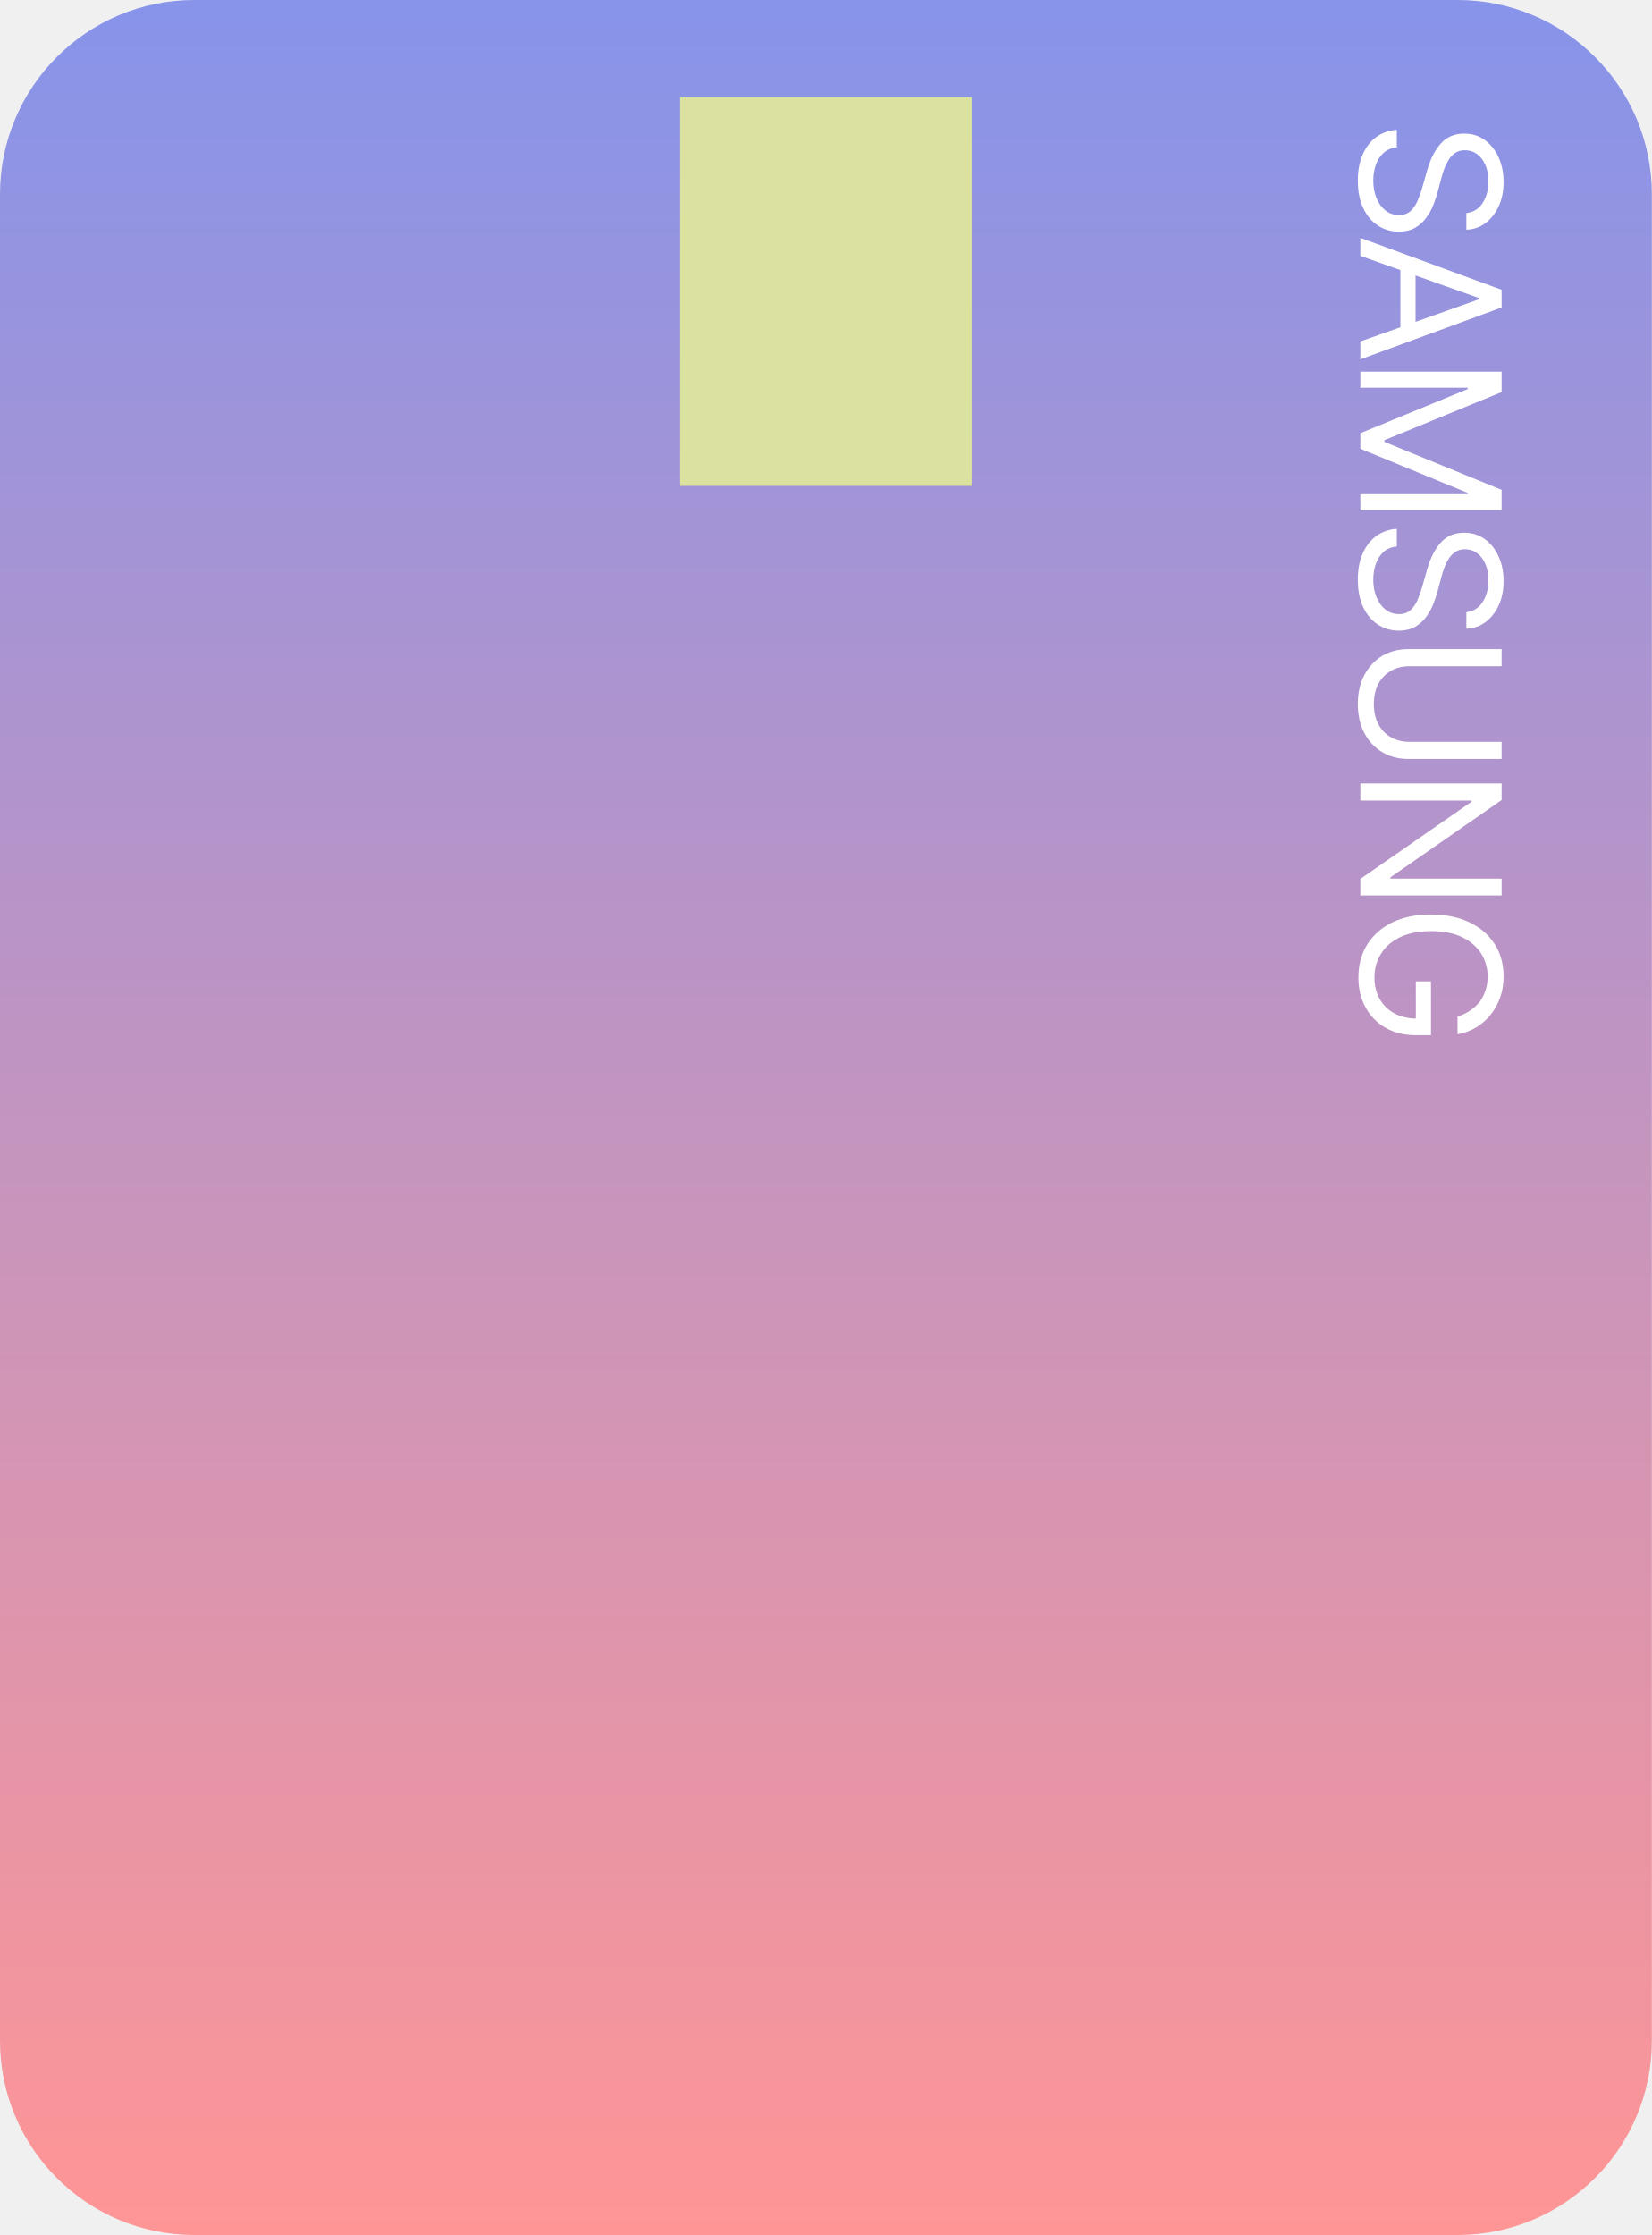
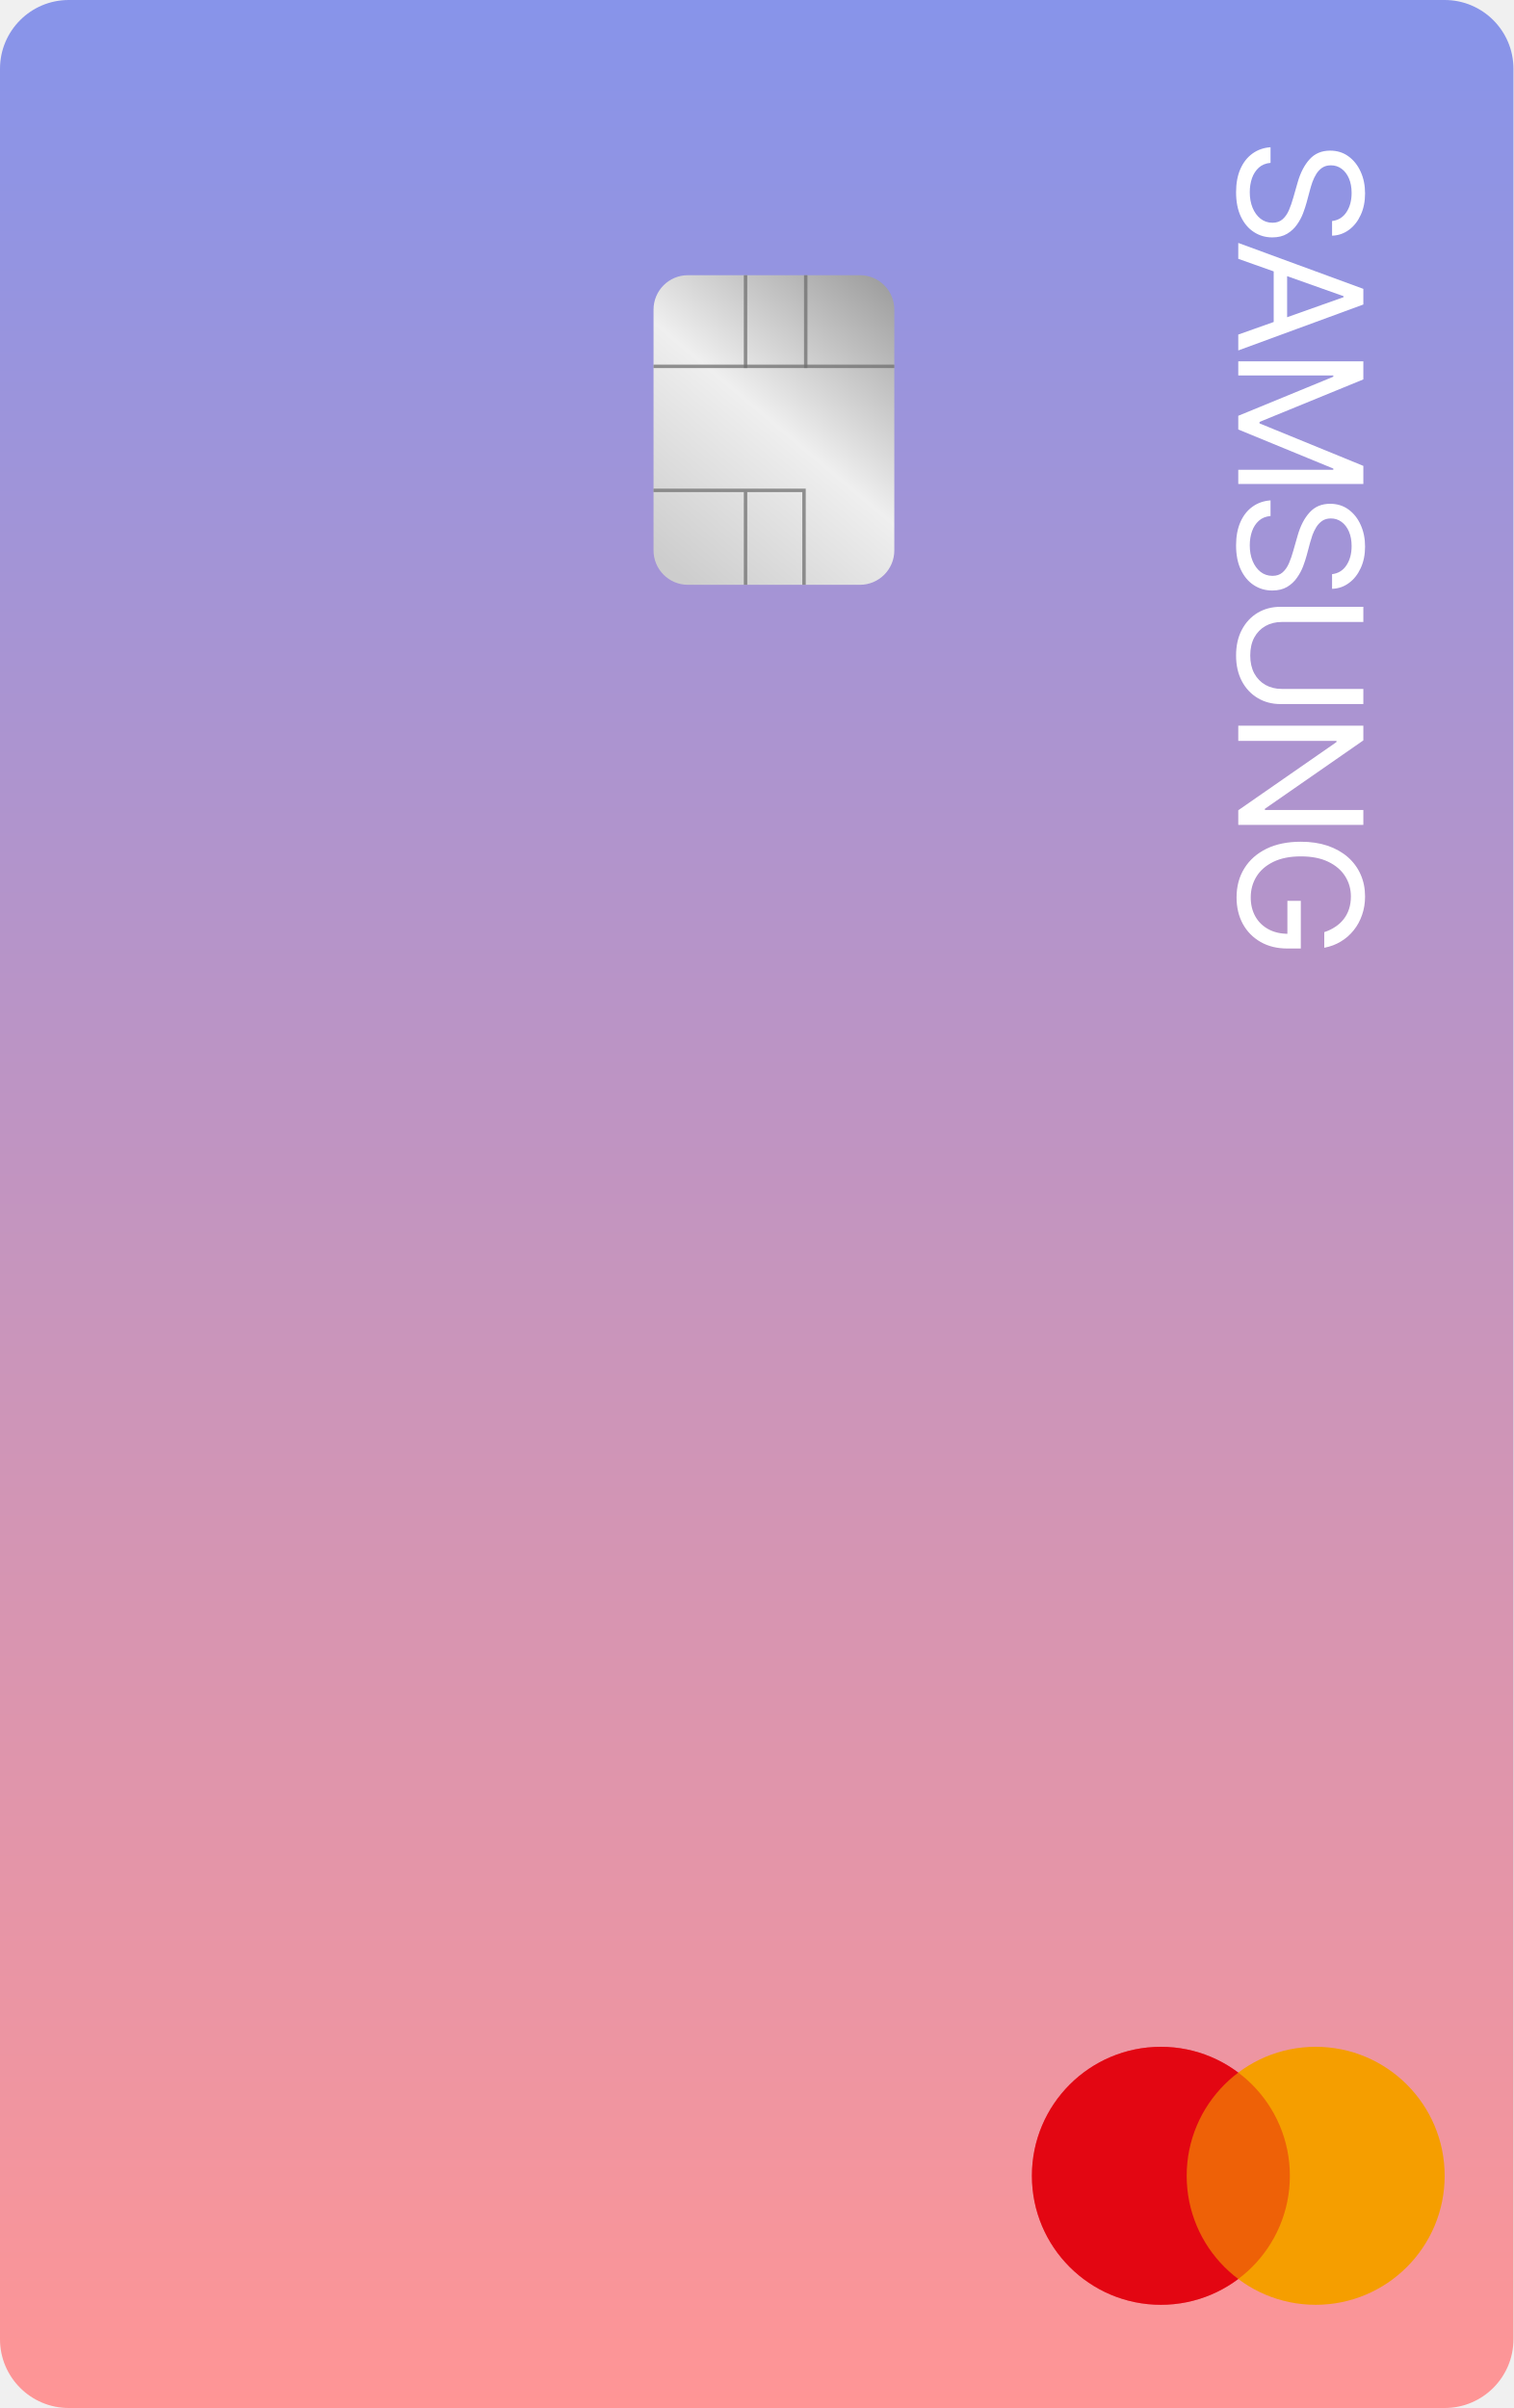
- <svg xmlns="http://www.w3.org/2000/svg" width="17" height="23" viewBox="0 0 17 23" fill="none">
-   <rect width="17" height="23" rx="2" fill="url(#paint0_linear_1095_16895)" />
-   <rect x="7" y="1" width="3" height="4" fill="#DBE19F" />
-   <path d="M15.091 2.193C15.163 2.185 15.219 2.15 15.258 2.09C15.298 2.029 15.318 1.955 15.318 1.867C15.318 1.802 15.308 1.746 15.287 1.698C15.266 1.65 15.238 1.613 15.201 1.586C15.165 1.559 15.123 1.546 15.077 1.546C15.038 1.546 15.005 1.555 14.977 1.573C14.949 1.592 14.926 1.617 14.908 1.646C14.89 1.675 14.875 1.706 14.863 1.738C14.852 1.77 14.842 1.8 14.835 1.827L14.796 1.975C14.786 2.013 14.772 2.055 14.754 2.101C14.737 2.148 14.713 2.193 14.682 2.235C14.653 2.278 14.614 2.314 14.568 2.342C14.521 2.37 14.463 2.384 14.395 2.384C14.316 2.384 14.245 2.363 14.182 2.322C14.118 2.281 14.068 2.222 14.03 2.143C13.993 2.065 13.974 1.97 13.974 1.858C13.974 1.754 13.991 1.664 14.025 1.588C14.059 1.512 14.105 1.452 14.165 1.409C14.226 1.366 14.296 1.341 14.375 1.336V1.517C14.32 1.522 14.275 1.541 14.239 1.573C14.203 1.605 14.177 1.647 14.159 1.696C14.142 1.746 14.133 1.8 14.133 1.858C14.133 1.925 14.144 1.986 14.166 2.039C14.188 2.093 14.219 2.135 14.258 2.166C14.298 2.198 14.345 2.213 14.398 2.213C14.446 2.213 14.485 2.2 14.516 2.173C14.546 2.146 14.57 2.11 14.589 2.066C14.608 2.022 14.625 1.975 14.639 1.924L14.69 1.745C14.723 1.631 14.77 1.541 14.83 1.475C14.891 1.408 14.97 1.375 15.068 1.375C15.15 1.375 15.221 1.397 15.281 1.441C15.342 1.486 15.39 1.546 15.423 1.62C15.457 1.696 15.474 1.78 15.474 1.872C15.474 1.966 15.458 2.05 15.424 2.122C15.391 2.195 15.345 2.253 15.288 2.296C15.23 2.339 15.164 2.362 15.091 2.364V2.193ZM14 2.633V2.448L15.454 2.982V3.164L14 3.698V3.514L15.224 3.079V3.068L14 2.633ZM14.568 2.701V3.446H14.412V2.701H14.568ZM15.454 3.825L15.454 4.035L14.247 4.53V4.547L15.454 5.041V5.251L14 5.251V5.086L15.105 5.086V5.072L14 4.618L14 4.458L15.105 4.004L15.105 3.99H14V3.825L15.454 3.825ZM15.091 6.3C15.163 6.291 15.219 6.257 15.258 6.196C15.298 6.135 15.318 6.061 15.318 5.973C15.318 5.909 15.308 5.852 15.287 5.804C15.266 5.756 15.238 5.719 15.201 5.692C15.165 5.665 15.123 5.652 15.077 5.652C15.038 5.652 15.005 5.661 14.977 5.68C14.949 5.699 14.926 5.723 14.908 5.752C14.89 5.781 14.875 5.812 14.863 5.844C14.852 5.877 14.842 5.906 14.835 5.933L14.796 6.081C14.786 6.119 14.772 6.161 14.754 6.207C14.737 6.254 14.713 6.299 14.682 6.342C14.653 6.385 14.614 6.42 14.568 6.448C14.521 6.476 14.463 6.49 14.395 6.49C14.316 6.49 14.245 6.469 14.182 6.428C14.118 6.388 14.068 6.328 14.03 6.249C13.993 6.171 13.974 6.076 13.974 5.964C13.974 5.86 13.991 5.77 14.025 5.694C14.059 5.618 14.105 5.558 14.165 5.515C14.226 5.472 14.296 5.447 14.375 5.442V5.624C14.32 5.628 14.275 5.647 14.239 5.679C14.203 5.712 14.177 5.753 14.159 5.803C14.142 5.853 14.133 5.907 14.133 5.964C14.133 6.032 14.144 6.092 14.166 6.146C14.188 6.199 14.219 6.241 14.258 6.273C14.298 6.304 14.345 6.32 14.398 6.32C14.446 6.32 14.485 6.306 14.516 6.279C14.546 6.252 14.57 6.217 14.589 6.173C14.608 6.129 14.625 6.081 14.639 6.03L14.69 5.851C14.723 5.737 14.77 5.647 14.83 5.581C14.891 5.515 14.97 5.482 15.068 5.482C15.15 5.482 15.221 5.504 15.281 5.548C15.342 5.592 15.39 5.652 15.423 5.727C15.457 5.802 15.474 5.886 15.474 5.979C15.474 6.072 15.458 6.156 15.424 6.229C15.391 6.302 15.345 6.359 15.288 6.402C15.23 6.445 15.164 6.468 15.091 6.47V6.3ZM15.454 7.634V7.81L14.492 7.81C14.392 7.81 14.303 7.787 14.225 7.74C14.148 7.694 14.086 7.628 14.041 7.543C13.997 7.459 13.974 7.359 13.974 7.245C13.974 7.131 13.997 7.031 14.041 6.947C14.086 6.862 14.148 6.796 14.225 6.749C14.303 6.703 14.392 6.68 14.492 6.68L15.454 6.68V6.856L14.506 6.856C14.435 6.856 14.371 6.871 14.316 6.903C14.261 6.934 14.218 6.978 14.186 7.036C14.155 7.094 14.139 7.164 14.139 7.245C14.139 7.326 14.155 7.396 14.186 7.454C14.218 7.512 14.261 7.557 14.316 7.587C14.371 7.619 14.435 7.634 14.506 7.634L15.454 7.634ZM15.454 9.215H14V9.045L15.142 8.252V8.238H14V8.062H15.454V8.233L14.31 9.028V9.042H15.454V9.215ZM15 10.462C15.048 10.447 15.091 10.426 15.129 10.4C15.167 10.375 15.2 10.345 15.227 10.31C15.254 10.276 15.274 10.236 15.288 10.192C15.303 10.148 15.31 10.1 15.31 10.047C15.31 9.961 15.287 9.883 15.243 9.812C15.198 9.742 15.133 9.686 15.046 9.644C14.96 9.602 14.853 9.582 14.727 9.582C14.601 9.582 14.495 9.603 14.408 9.645C14.322 9.687 14.256 9.744 14.212 9.816C14.167 9.888 14.145 9.969 14.145 10.059C14.145 10.142 14.163 10.216 14.198 10.279C14.234 10.343 14.285 10.393 14.35 10.428C14.416 10.464 14.493 10.482 14.582 10.482L14.571 10.536V10.099H14.727V10.653H14.571C14.451 10.653 14.347 10.627 14.258 10.576C14.17 10.525 14.101 10.455 14.053 10.366C14.004 10.277 13.98 10.174 13.98 10.059C13.98 9.93 14.01 9.817 14.071 9.719C14.132 9.622 14.218 9.547 14.329 9.492C14.441 9.438 14.574 9.411 14.727 9.411C14.842 9.411 14.946 9.427 15.038 9.457C15.13 9.489 15.209 9.533 15.273 9.589C15.338 9.646 15.388 9.713 15.423 9.791C15.457 9.869 15.474 9.954 15.474 10.047C15.474 10.124 15.463 10.196 15.44 10.262C15.417 10.329 15.384 10.388 15.342 10.44C15.301 10.493 15.251 10.537 15.193 10.572C15.135 10.607 15.07 10.631 15 10.644V10.462Z" fill="white" />
+ <svg xmlns="http://www.w3.org/2000/svg" width="44" height="70" viewBox="0 0 44 70" fill="none">
+   <rect width="44" height="70" rx="2" fill="url(#paint0_linear_1548_16963)" />
+   <path d="M38.727 6.425C38.907 6.404 39.047 6.317 39.146 6.166C39.246 6.014 39.295 5.828 39.295 5.608C39.295 5.447 39.269 5.306 39.217 5.185C39.165 5.066 39.094 4.972 39.002 4.905C38.911 4.839 38.808 4.806 38.692 4.806C38.595 4.806 38.511 4.829 38.441 4.875C38.373 4.922 38.315 4.982 38.269 5.056C38.224 5.129 38.187 5.206 38.157 5.287C38.129 5.367 38.106 5.441 38.088 5.509L37.989 5.878C37.964 5.973 37.929 6.078 37.886 6.194C37.842 6.311 37.782 6.423 37.706 6.53C37.632 6.637 37.536 6.726 37.419 6.796C37.301 6.866 37.158 6.901 36.987 6.901C36.791 6.901 36.613 6.849 36.455 6.746C36.296 6.644 36.17 6.495 36.076 6.299C35.983 6.103 35.936 5.866 35.936 5.587C35.936 5.326 35.978 5.101 36.062 4.91C36.146 4.721 36.263 4.572 36.414 4.463C36.564 4.355 36.739 4.294 36.938 4.28V4.734C36.8 4.746 36.687 4.793 36.597 4.873C36.508 4.955 36.441 5.058 36.398 5.182C36.355 5.307 36.334 5.442 36.334 5.587C36.334 5.755 36.361 5.906 36.416 6.04C36.471 6.173 36.548 6.279 36.646 6.357C36.746 6.435 36.862 6.475 36.994 6.475C37.115 6.475 37.213 6.441 37.289 6.373C37.365 6.306 37.426 6.217 37.474 6.107C37.521 5.997 37.562 5.878 37.598 5.75L37.726 5.303C37.807 5.019 37.924 4.794 38.076 4.628C38.227 4.462 38.425 4.379 38.67 4.379C38.874 4.379 39.052 4.434 39.203 4.545C39.356 4.656 39.474 4.805 39.558 4.992C39.644 5.18 39.686 5.39 39.686 5.622C39.686 5.857 39.644 6.065 39.56 6.247C39.477 6.43 39.364 6.574 39.219 6.681C39.075 6.788 38.911 6.845 38.727 6.851V6.425ZM36 7.524V7.062L39.636 8.397V8.852L36 10.187V9.726L39.061 8.639V8.61L36 7.524ZM37.42 7.694V9.555H37.03V7.694H37.42ZM39.636 10.504V11.029L36.618 12.265V12.308L39.636 13.543V14.069L36 14.069V13.657L38.763 13.657V13.621L36 12.485V12.087L38.763 10.951V10.915L36 10.915V10.504L39.636 10.504ZM38.727 16.691C38.907 16.669 39.047 16.583 39.146 16.431C39.246 16.28 39.295 16.094 39.295 15.874C39.295 15.713 39.269 15.572 39.217 15.451C39.165 15.332 39.094 15.238 39.002 15.171C38.911 15.104 38.808 15.071 38.692 15.071C38.595 15.071 38.511 15.094 38.441 15.14C38.373 15.188 38.315 15.248 38.269 15.322C38.224 15.395 38.187 15.472 38.157 15.552C38.129 15.633 38.106 15.707 38.088 15.774L37.989 16.144C37.964 16.238 37.929 16.344 37.886 16.46C37.842 16.577 37.782 16.689 37.706 16.795C37.632 16.903 37.536 16.992 37.419 17.062C37.301 17.131 37.158 17.166 36.987 17.166C36.791 17.166 36.613 17.115 36.455 17.012C36.296 16.91 36.17 16.761 36.076 16.564C35.983 16.369 35.936 16.132 35.936 15.852C35.936 15.592 35.978 15.367 36.062 15.176C36.146 14.986 36.263 14.837 36.414 14.729C36.564 14.621 36.739 14.56 36.938 14.546V15C36.8 15.012 36.687 15.058 36.597 15.139C36.508 15.22 36.441 15.323 36.398 15.448C36.355 15.573 36.334 15.708 36.334 15.852C36.334 16.02 36.361 16.171 36.416 16.305C36.471 16.439 36.548 16.545 36.646 16.623C36.746 16.701 36.862 16.74 36.994 16.74C37.115 16.74 37.213 16.706 37.289 16.639C37.365 16.572 37.426 16.483 37.474 16.373C37.521 16.263 37.562 16.144 37.598 16.016L37.726 15.568C37.807 15.284 37.924 15.059 38.076 14.894C38.227 14.728 38.425 14.645 38.67 14.645C38.874 14.645 39.052 14.7 39.203 14.81C39.356 14.921 39.474 15.071 39.558 15.258C39.644 15.446 39.686 15.656 39.686 15.888C39.686 16.122 39.644 16.331 39.56 16.513C39.477 16.695 39.364 16.84 39.219 16.946C39.075 17.054 38.911 17.111 38.727 17.117V16.691ZM39.636 20.027V20.467H37.229C36.98 20.467 36.758 20.408 36.563 20.291C36.369 20.175 36.215 20.011 36.103 19.799C35.992 19.587 35.936 19.339 35.936 19.054C35.936 18.768 35.992 18.52 36.103 18.308C36.215 18.096 36.369 17.931 36.563 17.814C36.758 17.698 36.98 17.64 37.229 17.64H39.636V18.081H37.264C37.087 18.081 36.929 18.12 36.79 18.198C36.653 18.276 36.544 18.387 36.465 18.532C36.387 18.677 36.348 18.851 36.348 19.054C36.348 19.256 36.387 19.43 36.465 19.576C36.544 19.721 36.653 19.832 36.79 19.91C36.929 19.988 37.087 20.027 37.264 20.027H39.636ZM39.636 23.98H36V23.554L38.855 21.572V21.537H36V21.096H39.636V21.523L36.774 23.511V23.547H39.636V23.98ZM38.5 27.097C38.62 27.058 38.727 27.006 38.821 26.942C38.917 26.88 38.999 26.804 39.066 26.717C39.134 26.63 39.185 26.532 39.221 26.422C39.256 26.312 39.274 26.191 39.274 26.06C39.274 25.844 39.218 25.648 39.107 25.472C38.996 25.296 38.832 25.155 38.615 25.051C38.399 24.947 38.133 24.895 37.818 24.895C37.503 24.895 37.238 24.948 37.021 25.053C36.804 25.159 36.64 25.301 36.529 25.481C36.418 25.661 36.362 25.863 36.362 26.088C36.362 26.297 36.407 26.48 36.495 26.639C36.585 26.799 36.712 26.923 36.875 27.012C37.04 27.102 37.233 27.146 37.456 27.146L37.428 27.282V26.188H37.818V27.573H37.428C37.128 27.573 36.868 27.509 36.646 27.381C36.425 27.254 36.253 27.079 36.131 26.855C36.011 26.633 35.95 26.377 35.95 26.088C35.95 25.766 36.026 25.483 36.178 25.24C36.329 24.997 36.544 24.808 36.824 24.671C37.103 24.536 37.435 24.469 37.818 24.469C38.106 24.469 38.364 24.507 38.594 24.584C38.825 24.663 39.021 24.773 39.184 24.915C39.346 25.057 39.47 25.225 39.556 25.419C39.643 25.613 39.686 25.827 39.686 26.06C39.686 26.252 39.657 26.43 39.599 26.596C39.542 26.763 39.461 26.912 39.356 27.042C39.252 27.173 39.127 27.283 38.981 27.37C38.837 27.458 38.676 27.518 38.5 27.551V27.097Z" fill="white" />
+   <circle cx="33.75" cy="63.25" r="3.75" fill="#E30613" />
+   <circle cx="38.25" cy="63.25" r="3.75" fill="#F59E00" />
+   <circle cx="33.75" cy="63.25" r="3.75" fill="#E30613" fill-opacity="0.4" />
+   <rect x="19" y="8" width="7" height="9" rx="1" fill="url(#paint1_linear_1548_16963)" />
+   <line x1="19" y1="10.65" x2="26" y2="10.65" stroke="#6F6F6F" stroke-opacity="0.74" stroke-width="0.1" />
+   <path d="M19 14.255H23.375V17" stroke="#6F6F6F" stroke-opacity="0.74" stroke-width="0.1" />
+   <line x1="23.425" y1="8" x2="23.425" y2="10.7" stroke="#6F6F6F" stroke-opacity="0.74" stroke-width="0.1" />
+   <line x1="21.675" y1="8" x2="21.675" y2="10.7" stroke="#6F6F6F" stroke-opacity="0.74" stroke-width="0.1" />
+   <line x1="21.675" y1="14.3" x2="21.675" y2="17" stroke="#6F6F6F" stroke-opacity="0.74" stroke-width="0.1" />
  <defs>
-     <linearGradient id="paint0_linear_1095_16895" x1="9" y1="23" x2="9" y2="3.1153e-07" gradientUnits="userSpaceOnUse">
+     <linearGradient id="paint0_linear_1548_16963" x1="23.294" y1="70" x2="23.294" y2="9.48136e-07" gradientUnits="userSpaceOnUse">
      <stop stop-color="#FF9595" />
      <stop offset="1" stop-color="#8794EA" />
    </linearGradient>
+     <linearGradient id="paint1_linear_1548_16963" x1="19.5" y1="16.5" x2="27.5" y2="7" gradientUnits="userSpaceOnUse">
+       <stop stop-color="#CDCDCD" />
+       <stop offset="0.415" stop-color="#EFEFEF" />
+       <stop offset="1" stop-color="#7F7F7F" />
+     </linearGradient>
  </defs>
</svg>
